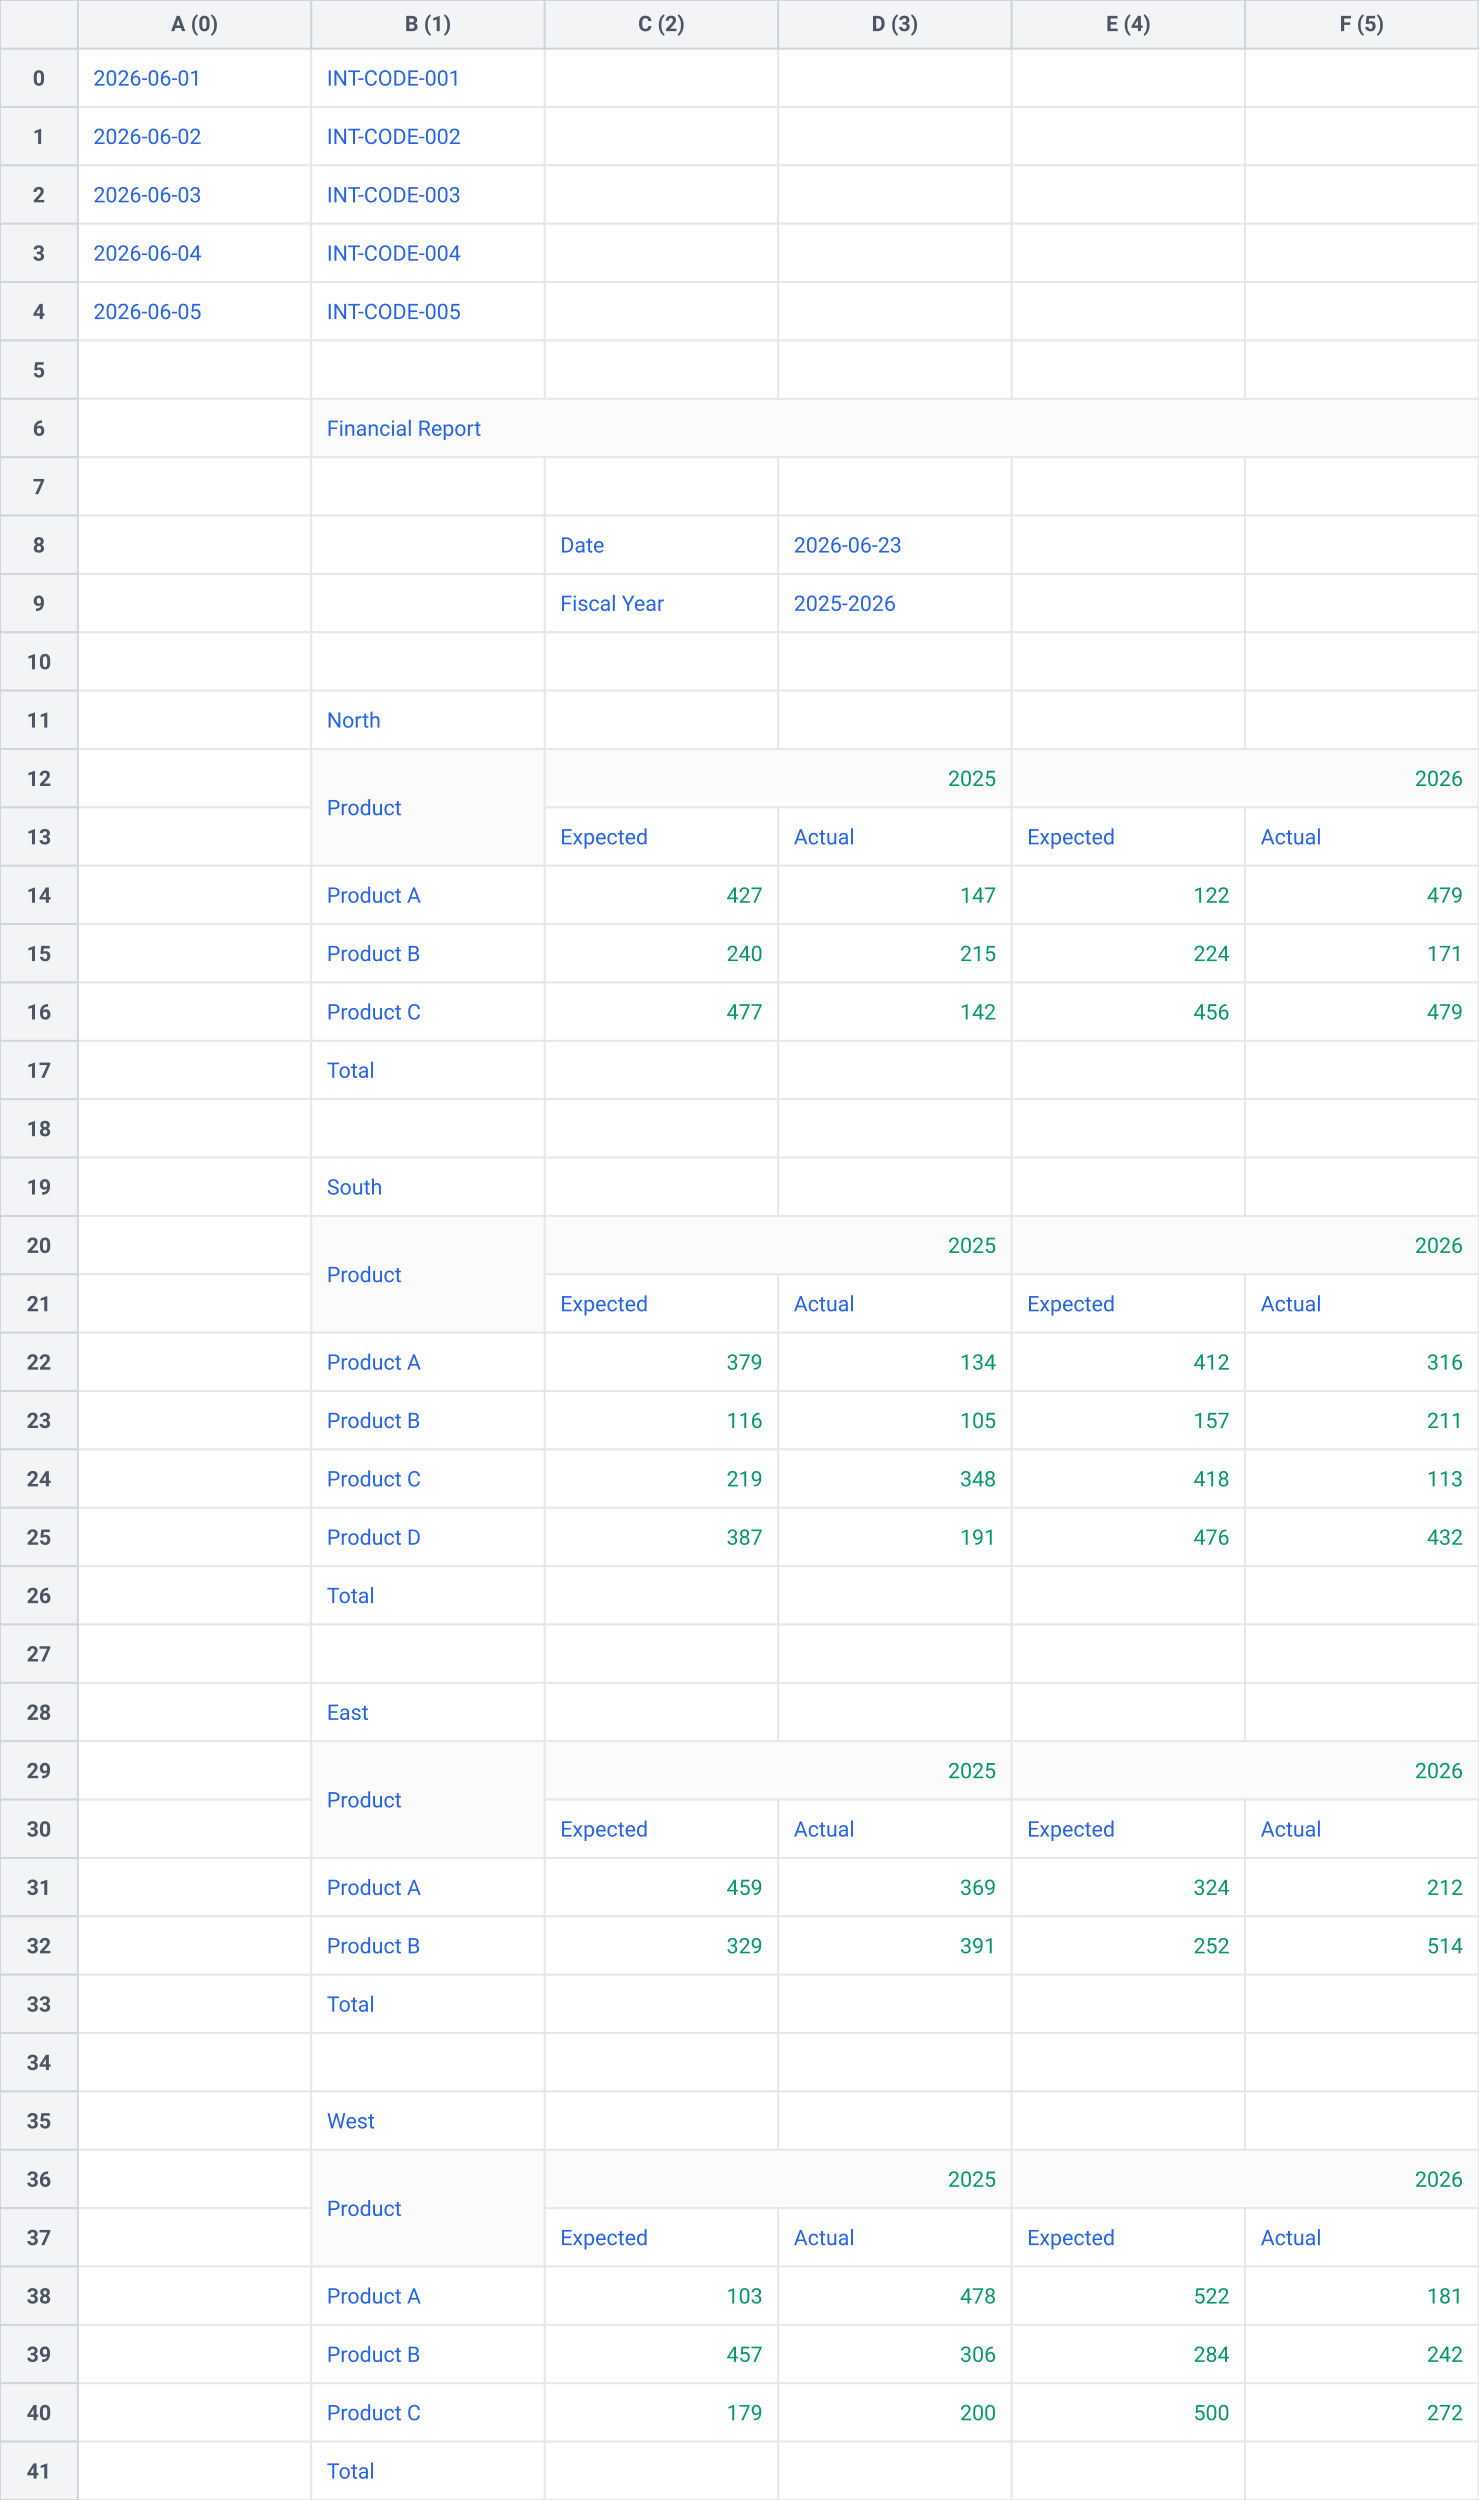
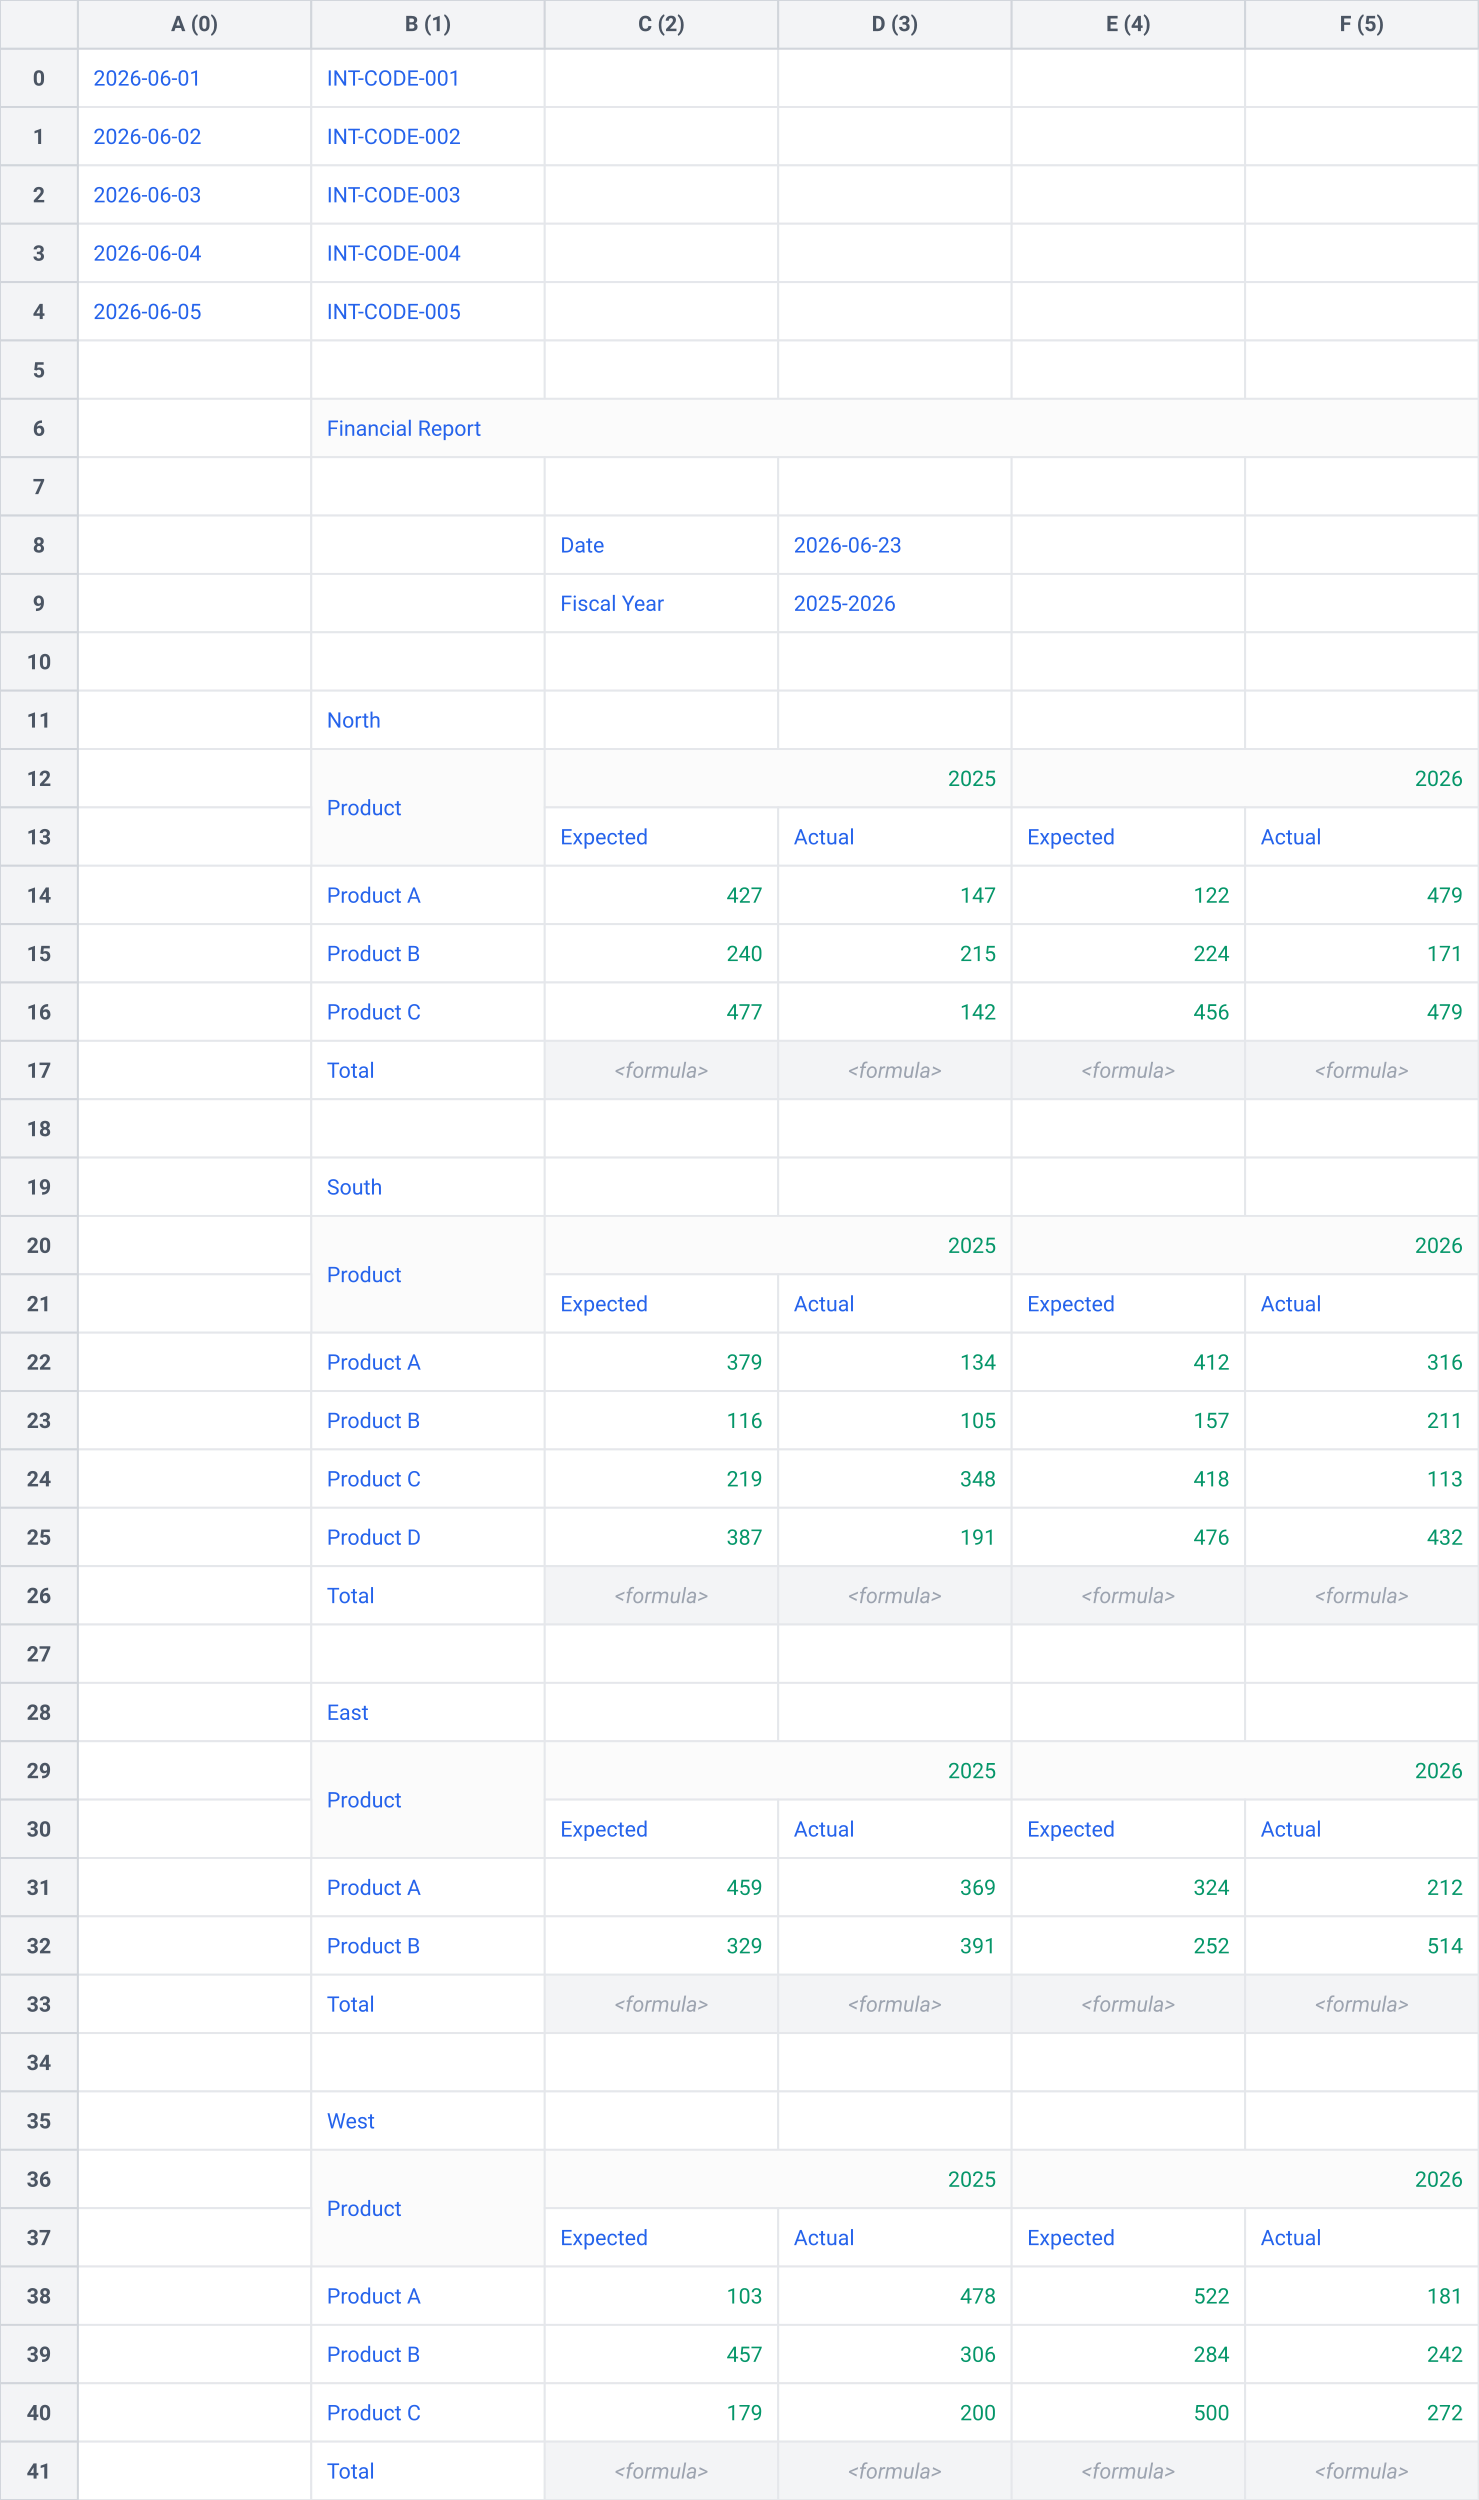
<svg xmlns="http://www.w3.org/2000/svg" width="760" height="1285">
  <style>
  text {
    font-family: system-ui, -apple-system, BlinkMacSystemFont, "Segoe UI", Roboto, "Helvetica Neue", Arial, sans-serif;
    font-size: 11px;
    fill: #1f2937;
  }
  .hdr-text {
    font-weight: 600;
    fill: #4b5563;
    text-anchor: middle;
  }
  .grid-line {
    stroke: #e5e7eb;
    stroke-width: 1;
  }
  .cell-rect {
    fill: #ffffff;
    stroke: #e5e7eb;
    stroke-width: 1;
  }
  .hdr-rect {
    fill: #f3f4f6;
    stroke: #d1d5db;
    stroke-width: 1;
  }
  .cell-merged {
    fill: #fbfbfb;
  }
  .val-string {
    text-anchor: start;
    fill: #2563eb;
  }
  .val-number {
    text-anchor: end;
    fill: #059669;
  }
  .val-bool {
    text-anchor: middle;
    fill: #7c3aed;
    font-weight: 500;
  }
  .rect-bool {
    fill: #f5f3ff;
  }
  .val-error {
    text-anchor: middle;
    fill: #dc2626;
    font-weight: 500;
  }
  .rect-error {
    fill: #fee2e2;
+   }
+   .rect-formula {
+     fill: #f3f4f6;
+   }
+   .val-formula {
+     text-anchor: middle;
+     fill: #9ca3af;
+     font-style: italic;
  }
</style>
  <rect x="40" y="25" width="120" height="30" class="cell-rect" />
  <text x="48" y="44" class="val-string">2026-06-01</text>
  <rect x="160" y="25" width="120" height="30" class="cell-rect" />
  <text x="168" y="44" class="val-string">INT-CODE-001</text>
  <rect x="280" y="25" width="120" height="30" class="cell-rect" />
  <rect x="400" y="25" width="120" height="30" class="cell-rect" />
  <rect x="520" y="25" width="120" height="30" class="cell-rect" />
  <rect x="640" y="25" width="120" height="30" class="cell-rect" />
  <rect x="40" y="55" width="120" height="30" class="cell-rect" />
  <text x="48" y="74" class="val-string">2026-06-02</text>
  <rect x="160" y="55" width="120" height="30" class="cell-rect" />
  <text x="168" y="74" class="val-string">INT-CODE-002</text>
  <rect x="280" y="55" width="120" height="30" class="cell-rect" />
  <rect x="400" y="55" width="120" height="30" class="cell-rect" />
  <rect x="520" y="55" width="120" height="30" class="cell-rect" />
  <rect x="640" y="55" width="120" height="30" class="cell-rect" />
  <rect x="40" y="85" width="120" height="30" class="cell-rect" />
  <text x="48" y="104" class="val-string">2026-06-03</text>
  <rect x="160" y="85" width="120" height="30" class="cell-rect" />
  <text x="168" y="104" class="val-string">INT-CODE-003</text>
  <rect x="280" y="85" width="120" height="30" class="cell-rect" />
  <rect x="400" y="85" width="120" height="30" class="cell-rect" />
  <rect x="520" y="85" width="120" height="30" class="cell-rect" />
  <rect x="640" y="85" width="120" height="30" class="cell-rect" />
  <rect x="40" y="115" width="120" height="30" class="cell-rect" />
  <text x="48" y="134" class="val-string">2026-06-04</text>
  <rect x="160" y="115" width="120" height="30" class="cell-rect" />
  <text x="168" y="134" class="val-string">INT-CODE-004</text>
  <rect x="280" y="115" width="120" height="30" class="cell-rect" />
  <rect x="400" y="115" width="120" height="30" class="cell-rect" />
  <rect x="520" y="115" width="120" height="30" class="cell-rect" />
  <rect x="640" y="115" width="120" height="30" class="cell-rect" />
  <rect x="40" y="145" width="120" height="30" class="cell-rect" />
  <text x="48" y="164" class="val-string">2026-06-05</text>
  <rect x="160" y="145" width="120" height="30" class="cell-rect" />
  <text x="168" y="164" class="val-string">INT-CODE-005</text>
  <rect x="280" y="145" width="120" height="30" class="cell-rect" />
  <rect x="400" y="145" width="120" height="30" class="cell-rect" />
  <rect x="520" y="145" width="120" height="30" class="cell-rect" />
  <rect x="640" y="145" width="120" height="30" class="cell-rect" />
  <rect x="40" y="175" width="120" height="30" class="cell-rect" />
  <rect x="160" y="175" width="120" height="30" class="cell-rect" />
  <rect x="280" y="175" width="120" height="30" class="cell-rect" />
  <rect x="400" y="175" width="120" height="30" class="cell-rect" />
  <rect x="520" y="175" width="120" height="30" class="cell-rect" />
  <rect x="640" y="175" width="120" height="30" class="cell-rect" />
  <rect x="40" y="205" width="120" height="30" class="cell-rect" />
  <rect x="160" y="205" width="600" height="30" class="cell-rect cell-merged" />
  <text x="168" y="224" class="val-string">Financial Report</text>
  <rect x="40" y="235" width="120" height="30" class="cell-rect" />
  <rect x="160" y="235" width="120" height="30" class="cell-rect" />
  <rect x="280" y="235" width="120" height="30" class="cell-rect" />
  <rect x="400" y="235" width="120" height="30" class="cell-rect" />
  <rect x="520" y="235" width="120" height="30" class="cell-rect" />
  <rect x="640" y="235" width="120" height="30" class="cell-rect" />
  <rect x="40" y="265" width="120" height="30" class="cell-rect" />
  <rect x="160" y="265" width="120" height="30" class="cell-rect" />
  <rect x="280" y="265" width="120" height="30" class="cell-rect" />
  <text x="288" y="284" class="val-string">Date</text>
  <rect x="400" y="265" width="120" height="30" class="cell-rect" />
  <text x="408" y="284" class="val-string">2026-06-23</text>
  <rect x="520" y="265" width="120" height="30" class="cell-rect" />
  <rect x="640" y="265" width="120" height="30" class="cell-rect" />
  <rect x="40" y="295" width="120" height="30" class="cell-rect" />
  <rect x="160" y="295" width="120" height="30" class="cell-rect" />
  <rect x="280" y="295" width="120" height="30" class="cell-rect" />
  <text x="288" y="314" class="val-string">Fiscal Year</text>
  <rect x="400" y="295" width="120" height="30" class="cell-rect" />
  <text x="408" y="314" class="val-string">2025-2026</text>
  <rect x="520" y="295" width="120" height="30" class="cell-rect" />
  <rect x="640" y="295" width="120" height="30" class="cell-rect" />
  <rect x="40" y="325" width="120" height="30" class="cell-rect" />
  <rect x="160" y="325" width="120" height="30" class="cell-rect" />
  <rect x="280" y="325" width="120" height="30" class="cell-rect" />
  <rect x="400" y="325" width="120" height="30" class="cell-rect" />
  <rect x="520" y="325" width="120" height="30" class="cell-rect" />
  <rect x="640" y="325" width="120" height="30" class="cell-rect" />
  <rect x="40" y="355" width="120" height="30" class="cell-rect" />
  <rect x="160" y="355" width="120" height="30" class="cell-rect" />
  <text x="168" y="374" class="val-string">North</text>
  <rect x="280" y="355" width="120" height="30" class="cell-rect" />
  <rect x="400" y="355" width="120" height="30" class="cell-rect" />
  <rect x="520" y="355" width="120" height="30" class="cell-rect" />
  <rect x="640" y="355" width="120" height="30" class="cell-rect" />
  <rect x="40" y="385" width="120" height="30" class="cell-rect" />
  <rect x="160" y="385" width="120" height="60" class="cell-rect cell-merged" />
  <text x="168" y="419" class="val-string">Product</text>
  <rect x="280" y="385" width="240" height="30" class="cell-rect cell-merged" />
  <text x="512" y="404" class="val-number">2025</text>
  <rect x="520" y="385" width="240" height="30" class="cell-rect cell-merged" />
  <text x="752" y="404" class="val-number">2026</text>
  <rect x="40" y="415" width="120" height="30" class="cell-rect" />
  <rect x="280" y="415" width="120" height="30" class="cell-rect" />
  <text x="288" y="434" class="val-string">Expected</text>
  <rect x="400" y="415" width="120" height="30" class="cell-rect" />
  <text x="408" y="434" class="val-string">Actual</text>
  <rect x="520" y="415" width="120" height="30" class="cell-rect" />
  <text x="528" y="434" class="val-string">Expected</text>
  <rect x="640" y="415" width="120" height="30" class="cell-rect" />
  <text x="648" y="434" class="val-string">Actual</text>
  <rect x="40" y="445" width="120" height="30" class="cell-rect" />
  <rect x="160" y="445" width="120" height="30" class="cell-rect" />
  <text x="168" y="464" class="val-string">Product A</text>
  <rect x="280" y="445" width="120" height="30" class="cell-rect" />
  <text x="392" y="464" class="val-number">427</text>
  <rect x="400" y="445" width="120" height="30" class="cell-rect" />
  <text x="512" y="464" class="val-number">147</text>
  <rect x="520" y="445" width="120" height="30" class="cell-rect" />
  <text x="632" y="464" class="val-number">122</text>
  <rect x="640" y="445" width="120" height="30" class="cell-rect" />
  <text x="752" y="464" class="val-number">479</text>
  <rect x="40" y="475" width="120" height="30" class="cell-rect" />
  <rect x="160" y="475" width="120" height="30" class="cell-rect" />
  <text x="168" y="494" class="val-string">Product B</text>
  <rect x="280" y="475" width="120" height="30" class="cell-rect" />
  <text x="392" y="494" class="val-number">240</text>
  <rect x="400" y="475" width="120" height="30" class="cell-rect" />
  <text x="512" y="494" class="val-number">215</text>
  <rect x="520" y="475" width="120" height="30" class="cell-rect" />
  <text x="632" y="494" class="val-number">224</text>
  <rect x="640" y="475" width="120" height="30" class="cell-rect" />
  <text x="752" y="494" class="val-number">171</text>
  <rect x="40" y="505" width="120" height="30" class="cell-rect" />
  <rect x="160" y="505" width="120" height="30" class="cell-rect" />
  <text x="168" y="524" class="val-string">Product C</text>
  <rect x="280" y="505" width="120" height="30" class="cell-rect" />
  <text x="392" y="524" class="val-number">477</text>
  <rect x="400" y="505" width="120" height="30" class="cell-rect" />
  <text x="512" y="524" class="val-number">142</text>
  <rect x="520" y="505" width="120" height="30" class="cell-rect" />
  <text x="632" y="524" class="val-number">456</text>
  <rect x="640" y="505" width="120" height="30" class="cell-rect" />
  <text x="752" y="524" class="val-number">479</text>
  <rect x="40" y="535" width="120" height="30" class="cell-rect" />
  <rect x="160" y="535" width="120" height="30" class="cell-rect" />
  <text x="168" y="554" class="val-string">Total</text>
-   <rect x="280" y="535" width="120" height="30" class="cell-rect" />
-   <rect x="400" y="535" width="120" height="30" class="cell-rect" />
-   <rect x="520" y="535" width="120" height="30" class="cell-rect" />
-   <rect x="640" y="535" width="120" height="30" class="cell-rect" />
+   <rect x="280" y="535" width="120" height="30" class="cell-rect rect-formula" />
+   <text x="340" y="554" class="val-formula">&lt;formula&gt;</text>
+   <rect x="400" y="535" width="120" height="30" class="cell-rect rect-formula" />
+   <text x="460" y="554" class="val-formula">&lt;formula&gt;</text>
+   <rect x="520" y="535" width="120" height="30" class="cell-rect rect-formula" />
+   <text x="580" y="554" class="val-formula">&lt;formula&gt;</text>
+   <rect x="640" y="535" width="120" height="30" class="cell-rect rect-formula" />
+   <text x="700" y="554" class="val-formula">&lt;formula&gt;</text>
  <rect x="40" y="565" width="120" height="30" class="cell-rect" />
  <rect x="160" y="565" width="120" height="30" class="cell-rect" />
  <rect x="280" y="565" width="120" height="30" class="cell-rect" />
  <rect x="400" y="565" width="120" height="30" class="cell-rect" />
  <rect x="520" y="565" width="120" height="30" class="cell-rect" />
  <rect x="640" y="565" width="120" height="30" class="cell-rect" />
  <rect x="40" y="595" width="120" height="30" class="cell-rect" />
  <rect x="160" y="595" width="120" height="30" class="cell-rect" />
  <text x="168" y="614" class="val-string">South</text>
  <rect x="280" y="595" width="120" height="30" class="cell-rect" />
  <rect x="400" y="595" width="120" height="30" class="cell-rect" />
  <rect x="520" y="595" width="120" height="30" class="cell-rect" />
  <rect x="640" y="595" width="120" height="30" class="cell-rect" />
  <rect x="40" y="625" width="120" height="30" class="cell-rect" />
  <rect x="160" y="625" width="120" height="60" class="cell-rect cell-merged" />
  <text x="168" y="659" class="val-string">Product</text>
  <rect x="280" y="625" width="240" height="30" class="cell-rect cell-merged" />
  <text x="512" y="644" class="val-number">2025</text>
  <rect x="520" y="625" width="240" height="30" class="cell-rect cell-merged" />
  <text x="752" y="644" class="val-number">2026</text>
  <rect x="40" y="655" width="120" height="30" class="cell-rect" />
  <rect x="280" y="655" width="120" height="30" class="cell-rect" />
  <text x="288" y="674" class="val-string">Expected</text>
  <rect x="400" y="655" width="120" height="30" class="cell-rect" />
  <text x="408" y="674" class="val-string">Actual</text>
  <rect x="520" y="655" width="120" height="30" class="cell-rect" />
  <text x="528" y="674" class="val-string">Expected</text>
  <rect x="640" y="655" width="120" height="30" class="cell-rect" />
  <text x="648" y="674" class="val-string">Actual</text>
  <rect x="40" y="685" width="120" height="30" class="cell-rect" />
  <rect x="160" y="685" width="120" height="30" class="cell-rect" />
  <text x="168" y="704" class="val-string">Product A</text>
  <rect x="280" y="685" width="120" height="30" class="cell-rect" />
  <text x="392" y="704" class="val-number">379</text>
  <rect x="400" y="685" width="120" height="30" class="cell-rect" />
  <text x="512" y="704" class="val-number">134</text>
  <rect x="520" y="685" width="120" height="30" class="cell-rect" />
  <text x="632" y="704" class="val-number">412</text>
  <rect x="640" y="685" width="120" height="30" class="cell-rect" />
  <text x="752" y="704" class="val-number">316</text>
  <rect x="40" y="715" width="120" height="30" class="cell-rect" />
  <rect x="160" y="715" width="120" height="30" class="cell-rect" />
  <text x="168" y="734" class="val-string">Product B</text>
  <rect x="280" y="715" width="120" height="30" class="cell-rect" />
  <text x="392" y="734" class="val-number">116</text>
  <rect x="400" y="715" width="120" height="30" class="cell-rect" />
  <text x="512" y="734" class="val-number">105</text>
  <rect x="520" y="715" width="120" height="30" class="cell-rect" />
  <text x="632" y="734" class="val-number">157</text>
  <rect x="640" y="715" width="120" height="30" class="cell-rect" />
  <text x="752" y="734" class="val-number">211</text>
  <rect x="40" y="745" width="120" height="30" class="cell-rect" />
  <rect x="160" y="745" width="120" height="30" class="cell-rect" />
  <text x="168" y="764" class="val-string">Product C</text>
  <rect x="280" y="745" width="120" height="30" class="cell-rect" />
  <text x="392" y="764" class="val-number">219</text>
  <rect x="400" y="745" width="120" height="30" class="cell-rect" />
  <text x="512" y="764" class="val-number">348</text>
  <rect x="520" y="745" width="120" height="30" class="cell-rect" />
  <text x="632" y="764" class="val-number">418</text>
  <rect x="640" y="745" width="120" height="30" class="cell-rect" />
  <text x="752" y="764" class="val-number">113</text>
  <rect x="40" y="775" width="120" height="30" class="cell-rect" />
  <rect x="160" y="775" width="120" height="30" class="cell-rect" />
  <text x="168" y="794" class="val-string">Product D</text>
  <rect x="280" y="775" width="120" height="30" class="cell-rect" />
  <text x="392" y="794" class="val-number">387</text>
  <rect x="400" y="775" width="120" height="30" class="cell-rect" />
  <text x="512" y="794" class="val-number">191</text>
  <rect x="520" y="775" width="120" height="30" class="cell-rect" />
  <text x="632" y="794" class="val-number">476</text>
  <rect x="640" y="775" width="120" height="30" class="cell-rect" />
  <text x="752" y="794" class="val-number">432</text>
  <rect x="40" y="805" width="120" height="30" class="cell-rect" />
  <rect x="160" y="805" width="120" height="30" class="cell-rect" />
  <text x="168" y="824" class="val-string">Total</text>
-   <rect x="280" y="805" width="120" height="30" class="cell-rect" />
-   <rect x="400" y="805" width="120" height="30" class="cell-rect" />
-   <rect x="520" y="805" width="120" height="30" class="cell-rect" />
-   <rect x="640" y="805" width="120" height="30" class="cell-rect" />
+   <rect x="280" y="805" width="120" height="30" class="cell-rect rect-formula" />
+   <text x="340" y="824" class="val-formula">&lt;formula&gt;</text>
+   <rect x="400" y="805" width="120" height="30" class="cell-rect rect-formula" />
+   <text x="460" y="824" class="val-formula">&lt;formula&gt;</text>
+   <rect x="520" y="805" width="120" height="30" class="cell-rect rect-formula" />
+   <text x="580" y="824" class="val-formula">&lt;formula&gt;</text>
+   <rect x="640" y="805" width="120" height="30" class="cell-rect rect-formula" />
+   <text x="700" y="824" class="val-formula">&lt;formula&gt;</text>
  <rect x="40" y="835" width="120" height="30" class="cell-rect" />
  <rect x="160" y="835" width="120" height="30" class="cell-rect" />
  <rect x="280" y="835" width="120" height="30" class="cell-rect" />
  <rect x="400" y="835" width="120" height="30" class="cell-rect" />
  <rect x="520" y="835" width="120" height="30" class="cell-rect" />
  <rect x="640" y="835" width="120" height="30" class="cell-rect" />
  <rect x="40" y="865" width="120" height="30" class="cell-rect" />
  <rect x="160" y="865" width="120" height="30" class="cell-rect" />
  <text x="168" y="884" class="val-string">East</text>
  <rect x="280" y="865" width="120" height="30" class="cell-rect" />
  <rect x="400" y="865" width="120" height="30" class="cell-rect" />
  <rect x="520" y="865" width="120" height="30" class="cell-rect" />
  <rect x="640" y="865" width="120" height="30" class="cell-rect" />
  <rect x="40" y="895" width="120" height="30" class="cell-rect" />
  <rect x="160" y="895" width="120" height="60" class="cell-rect cell-merged" />
  <text x="168" y="929" class="val-string">Product</text>
  <rect x="280" y="895" width="240" height="30" class="cell-rect cell-merged" />
  <text x="512" y="914" class="val-number">2025</text>
  <rect x="520" y="895" width="240" height="30" class="cell-rect cell-merged" />
  <text x="752" y="914" class="val-number">2026</text>
  <rect x="40" y="925" width="120" height="30" class="cell-rect" />
  <rect x="280" y="925" width="120" height="30" class="cell-rect" />
  <text x="288" y="944" class="val-string">Expected</text>
  <rect x="400" y="925" width="120" height="30" class="cell-rect" />
  <text x="408" y="944" class="val-string">Actual</text>
  <rect x="520" y="925" width="120" height="30" class="cell-rect" />
  <text x="528" y="944" class="val-string">Expected</text>
  <rect x="640" y="925" width="120" height="30" class="cell-rect" />
  <text x="648" y="944" class="val-string">Actual</text>
  <rect x="40" y="955" width="120" height="30" class="cell-rect" />
  <rect x="160" y="955" width="120" height="30" class="cell-rect" />
  <text x="168" y="974" class="val-string">Product A</text>
  <rect x="280" y="955" width="120" height="30" class="cell-rect" />
  <text x="392" y="974" class="val-number">459</text>
  <rect x="400" y="955" width="120" height="30" class="cell-rect" />
  <text x="512" y="974" class="val-number">369</text>
  <rect x="520" y="955" width="120" height="30" class="cell-rect" />
  <text x="632" y="974" class="val-number">324</text>
  <rect x="640" y="955" width="120" height="30" class="cell-rect" />
  <text x="752" y="974" class="val-number">212</text>
  <rect x="40" y="985" width="120" height="30" class="cell-rect" />
  <rect x="160" y="985" width="120" height="30" class="cell-rect" />
  <text x="168" y="1004" class="val-string">Product B</text>
  <rect x="280" y="985" width="120" height="30" class="cell-rect" />
  <text x="392" y="1004" class="val-number">329</text>
  <rect x="400" y="985" width="120" height="30" class="cell-rect" />
  <text x="512" y="1004" class="val-number">391</text>
  <rect x="520" y="985" width="120" height="30" class="cell-rect" />
  <text x="632" y="1004" class="val-number">252</text>
  <rect x="640" y="985" width="120" height="30" class="cell-rect" />
  <text x="752" y="1004" class="val-number">514</text>
  <rect x="40" y="1015" width="120" height="30" class="cell-rect" />
  <rect x="160" y="1015" width="120" height="30" class="cell-rect" />
  <text x="168" y="1034" class="val-string">Total</text>
-   <rect x="280" y="1015" width="120" height="30" class="cell-rect" />
-   <rect x="400" y="1015" width="120" height="30" class="cell-rect" />
-   <rect x="520" y="1015" width="120" height="30" class="cell-rect" />
-   <rect x="640" y="1015" width="120" height="30" class="cell-rect" />
+   <rect x="280" y="1015" width="120" height="30" class="cell-rect rect-formula" />
+   <text x="340" y="1034" class="val-formula">&lt;formula&gt;</text>
+   <rect x="400" y="1015" width="120" height="30" class="cell-rect rect-formula" />
+   <text x="460" y="1034" class="val-formula">&lt;formula&gt;</text>
+   <rect x="520" y="1015" width="120" height="30" class="cell-rect rect-formula" />
+   <text x="580" y="1034" class="val-formula">&lt;formula&gt;</text>
+   <rect x="640" y="1015" width="120" height="30" class="cell-rect rect-formula" />
+   <text x="700" y="1034" class="val-formula">&lt;formula&gt;</text>
  <rect x="40" y="1045" width="120" height="30" class="cell-rect" />
  <rect x="160" y="1045" width="120" height="30" class="cell-rect" />
  <rect x="280" y="1045" width="120" height="30" class="cell-rect" />
  <rect x="400" y="1045" width="120" height="30" class="cell-rect" />
  <rect x="520" y="1045" width="120" height="30" class="cell-rect" />
  <rect x="640" y="1045" width="120" height="30" class="cell-rect" />
  <rect x="40" y="1075" width="120" height="30" class="cell-rect" />
  <rect x="160" y="1075" width="120" height="30" class="cell-rect" />
  <text x="168" y="1094" class="val-string">West</text>
  <rect x="280" y="1075" width="120" height="30" class="cell-rect" />
  <rect x="400" y="1075" width="120" height="30" class="cell-rect" />
  <rect x="520" y="1075" width="120" height="30" class="cell-rect" />
  <rect x="640" y="1075" width="120" height="30" class="cell-rect" />
  <rect x="40" y="1105" width="120" height="30" class="cell-rect" />
  <rect x="160" y="1105" width="120" height="60" class="cell-rect cell-merged" />
  <text x="168" y="1139" class="val-string">Product</text>
  <rect x="280" y="1105" width="240" height="30" class="cell-rect cell-merged" />
  <text x="512" y="1124" class="val-number">2025</text>
  <rect x="520" y="1105" width="240" height="30" class="cell-rect cell-merged" />
  <text x="752" y="1124" class="val-number">2026</text>
  <rect x="40" y="1135" width="120" height="30" class="cell-rect" />
  <rect x="280" y="1135" width="120" height="30" class="cell-rect" />
  <text x="288" y="1154" class="val-string">Expected</text>
  <rect x="400" y="1135" width="120" height="30" class="cell-rect" />
  <text x="408" y="1154" class="val-string">Actual</text>
  <rect x="520" y="1135" width="120" height="30" class="cell-rect" />
  <text x="528" y="1154" class="val-string">Expected</text>
  <rect x="640" y="1135" width="120" height="30" class="cell-rect" />
  <text x="648" y="1154" class="val-string">Actual</text>
  <rect x="40" y="1165" width="120" height="30" class="cell-rect" />
  <rect x="160" y="1165" width="120" height="30" class="cell-rect" />
  <text x="168" y="1184" class="val-string">Product A</text>
  <rect x="280" y="1165" width="120" height="30" class="cell-rect" />
  <text x="392" y="1184" class="val-number">103</text>
  <rect x="400" y="1165" width="120" height="30" class="cell-rect" />
  <text x="512" y="1184" class="val-number">478</text>
  <rect x="520" y="1165" width="120" height="30" class="cell-rect" />
  <text x="632" y="1184" class="val-number">522</text>
  <rect x="640" y="1165" width="120" height="30" class="cell-rect" />
  <text x="752" y="1184" class="val-number">181</text>
  <rect x="40" y="1195" width="120" height="30" class="cell-rect" />
  <rect x="160" y="1195" width="120" height="30" class="cell-rect" />
  <text x="168" y="1214" class="val-string">Product B</text>
  <rect x="280" y="1195" width="120" height="30" class="cell-rect" />
  <text x="392" y="1214" class="val-number">457</text>
  <rect x="400" y="1195" width="120" height="30" class="cell-rect" />
  <text x="512" y="1214" class="val-number">306</text>
  <rect x="520" y="1195" width="120" height="30" class="cell-rect" />
  <text x="632" y="1214" class="val-number">284</text>
  <rect x="640" y="1195" width="120" height="30" class="cell-rect" />
  <text x="752" y="1214" class="val-number">242</text>
  <rect x="40" y="1225" width="120" height="30" class="cell-rect" />
  <rect x="160" y="1225" width="120" height="30" class="cell-rect" />
  <text x="168" y="1244" class="val-string">Product C</text>
  <rect x="280" y="1225" width="120" height="30" class="cell-rect" />
  <text x="392" y="1244" class="val-number">179</text>
  <rect x="400" y="1225" width="120" height="30" class="cell-rect" />
  <text x="512" y="1244" class="val-number">200</text>
  <rect x="520" y="1225" width="120" height="30" class="cell-rect" />
  <text x="632" y="1244" class="val-number">500</text>
  <rect x="640" y="1225" width="120" height="30" class="cell-rect" />
  <text x="752" y="1244" class="val-number">272</text>
  <rect x="40" y="1255" width="120" height="30" class="cell-rect" />
  <rect x="160" y="1255" width="120" height="30" class="cell-rect" />
  <text x="168" y="1274" class="val-string">Total</text>
-   <rect x="280" y="1255" width="120" height="30" class="cell-rect" />
-   <rect x="400" y="1255" width="120" height="30" class="cell-rect" />
-   <rect x="520" y="1255" width="120" height="30" class="cell-rect" />
-   <rect x="640" y="1255" width="120" height="30" class="cell-rect" />
+   <rect x="280" y="1255" width="120" height="30" class="cell-rect rect-formula" />
+   <text x="340" y="1274" class="val-formula">&lt;formula&gt;</text>
+   <rect x="400" y="1255" width="120" height="30" class="cell-rect rect-formula" />
+   <text x="460" y="1274" class="val-formula">&lt;formula&gt;</text>
+   <rect x="520" y="1255" width="120" height="30" class="cell-rect rect-formula" />
+   <text x="580" y="1274" class="val-formula">&lt;formula&gt;</text>
+   <rect x="640" y="1255" width="120" height="30" class="cell-rect rect-formula" />
+   <text x="700" y="1274" class="val-formula">&lt;formula&gt;</text>
  <rect x="40" y="0" width="120" height="25" class="hdr-rect" />
  <text x="100" y="16" class="hdr-text">A (0)</text>
  <rect x="160" y="0" width="120" height="25" class="hdr-rect" />
  <text x="220" y="16" class="hdr-text">B (1)</text>
  <rect x="280" y="0" width="120" height="25" class="hdr-rect" />
  <text x="340" y="16" class="hdr-text">C (2)</text>
  <rect x="400" y="0" width="120" height="25" class="hdr-rect" />
  <text x="460" y="16" class="hdr-text">D (3)</text>
  <rect x="520" y="0" width="120" height="25" class="hdr-rect" />
  <text x="580" y="16" class="hdr-text">E (4)</text>
  <rect x="640" y="0" width="120" height="25" class="hdr-rect" />
  <text x="700" y="16" class="hdr-text">F (5)</text>
  <rect x="0" y="25" width="40" height="30" class="hdr-rect" />
  <text x="20" y="44" class="hdr-text">0</text>
  <rect x="0" y="55" width="40" height="30" class="hdr-rect" />
  <text x="20" y="74" class="hdr-text">1</text>
  <rect x="0" y="85" width="40" height="30" class="hdr-rect" />
  <text x="20" y="104" class="hdr-text">2</text>
  <rect x="0" y="115" width="40" height="30" class="hdr-rect" />
  <text x="20" y="134" class="hdr-text">3</text>
  <rect x="0" y="145" width="40" height="30" class="hdr-rect" />
  <text x="20" y="164" class="hdr-text">4</text>
  <rect x="0" y="175" width="40" height="30" class="hdr-rect" />
  <text x="20" y="194" class="hdr-text">5</text>
  <rect x="0" y="205" width="40" height="30" class="hdr-rect" />
  <text x="20" y="224" class="hdr-text">6</text>
  <rect x="0" y="235" width="40" height="30" class="hdr-rect" />
  <text x="20" y="254" class="hdr-text">7</text>
  <rect x="0" y="265" width="40" height="30" class="hdr-rect" />
  <text x="20" y="284" class="hdr-text">8</text>
  <rect x="0" y="295" width="40" height="30" class="hdr-rect" />
  <text x="20" y="314" class="hdr-text">9</text>
  <rect x="0" y="325" width="40" height="30" class="hdr-rect" />
  <text x="20" y="344" class="hdr-text">10</text>
  <rect x="0" y="355" width="40" height="30" class="hdr-rect" />
  <text x="20" y="374" class="hdr-text">11</text>
  <rect x="0" y="385" width="40" height="30" class="hdr-rect" />
  <text x="20" y="404" class="hdr-text">12</text>
  <rect x="0" y="415" width="40" height="30" class="hdr-rect" />
  <text x="20" y="434" class="hdr-text">13</text>
  <rect x="0" y="445" width="40" height="30" class="hdr-rect" />
  <text x="20" y="464" class="hdr-text">14</text>
  <rect x="0" y="475" width="40" height="30" class="hdr-rect" />
  <text x="20" y="494" class="hdr-text">15</text>
  <rect x="0" y="505" width="40" height="30" class="hdr-rect" />
  <text x="20" y="524" class="hdr-text">16</text>
  <rect x="0" y="535" width="40" height="30" class="hdr-rect" />
  <text x="20" y="554" class="hdr-text">17</text>
  <rect x="0" y="565" width="40" height="30" class="hdr-rect" />
  <text x="20" y="584" class="hdr-text">18</text>
  <rect x="0" y="595" width="40" height="30" class="hdr-rect" />
  <text x="20" y="614" class="hdr-text">19</text>
  <rect x="0" y="625" width="40" height="30" class="hdr-rect" />
  <text x="20" y="644" class="hdr-text">20</text>
  <rect x="0" y="655" width="40" height="30" class="hdr-rect" />
  <text x="20" y="674" class="hdr-text">21</text>
  <rect x="0" y="685" width="40" height="30" class="hdr-rect" />
  <text x="20" y="704" class="hdr-text">22</text>
  <rect x="0" y="715" width="40" height="30" class="hdr-rect" />
  <text x="20" y="734" class="hdr-text">23</text>
  <rect x="0" y="745" width="40" height="30" class="hdr-rect" />
  <text x="20" y="764" class="hdr-text">24</text>
  <rect x="0" y="775" width="40" height="30" class="hdr-rect" />
  <text x="20" y="794" class="hdr-text">25</text>
  <rect x="0" y="805" width="40" height="30" class="hdr-rect" />
  <text x="20" y="824" class="hdr-text">26</text>
  <rect x="0" y="835" width="40" height="30" class="hdr-rect" />
  <text x="20" y="854" class="hdr-text">27</text>
  <rect x="0" y="865" width="40" height="30" class="hdr-rect" />
  <text x="20" y="884" class="hdr-text">28</text>
  <rect x="0" y="895" width="40" height="30" class="hdr-rect" />
  <text x="20" y="914" class="hdr-text">29</text>
  <rect x="0" y="925" width="40" height="30" class="hdr-rect" />
  <text x="20" y="944" class="hdr-text">30</text>
  <rect x="0" y="955" width="40" height="30" class="hdr-rect" />
  <text x="20" y="974" class="hdr-text">31</text>
  <rect x="0" y="985" width="40" height="30" class="hdr-rect" />
  <text x="20" y="1004" class="hdr-text">32</text>
  <rect x="0" y="1015" width="40" height="30" class="hdr-rect" />
  <text x="20" y="1034" class="hdr-text">33</text>
  <rect x="0" y="1045" width="40" height="30" class="hdr-rect" />
  <text x="20" y="1064" class="hdr-text">34</text>
  <rect x="0" y="1075" width="40" height="30" class="hdr-rect" />
  <text x="20" y="1094" class="hdr-text">35</text>
  <rect x="0" y="1105" width="40" height="30" class="hdr-rect" />
  <text x="20" y="1124" class="hdr-text">36</text>
  <rect x="0" y="1135" width="40" height="30" class="hdr-rect" />
  <text x="20" y="1154" class="hdr-text">37</text>
  <rect x="0" y="1165" width="40" height="30" class="hdr-rect" />
  <text x="20" y="1184" class="hdr-text">38</text>
  <rect x="0" y="1195" width="40" height="30" class="hdr-rect" />
  <text x="20" y="1214" class="hdr-text">39</text>
  <rect x="0" y="1225" width="40" height="30" class="hdr-rect" />
  <text x="20" y="1244" class="hdr-text">40</text>
  <rect x="0" y="1255" width="40" height="30" class="hdr-rect" />
  <text x="20" y="1274" class="hdr-text">41</text>
  <rect x="0" y="0" width="40" height="25" class="hdr-rect" />
</svg>
